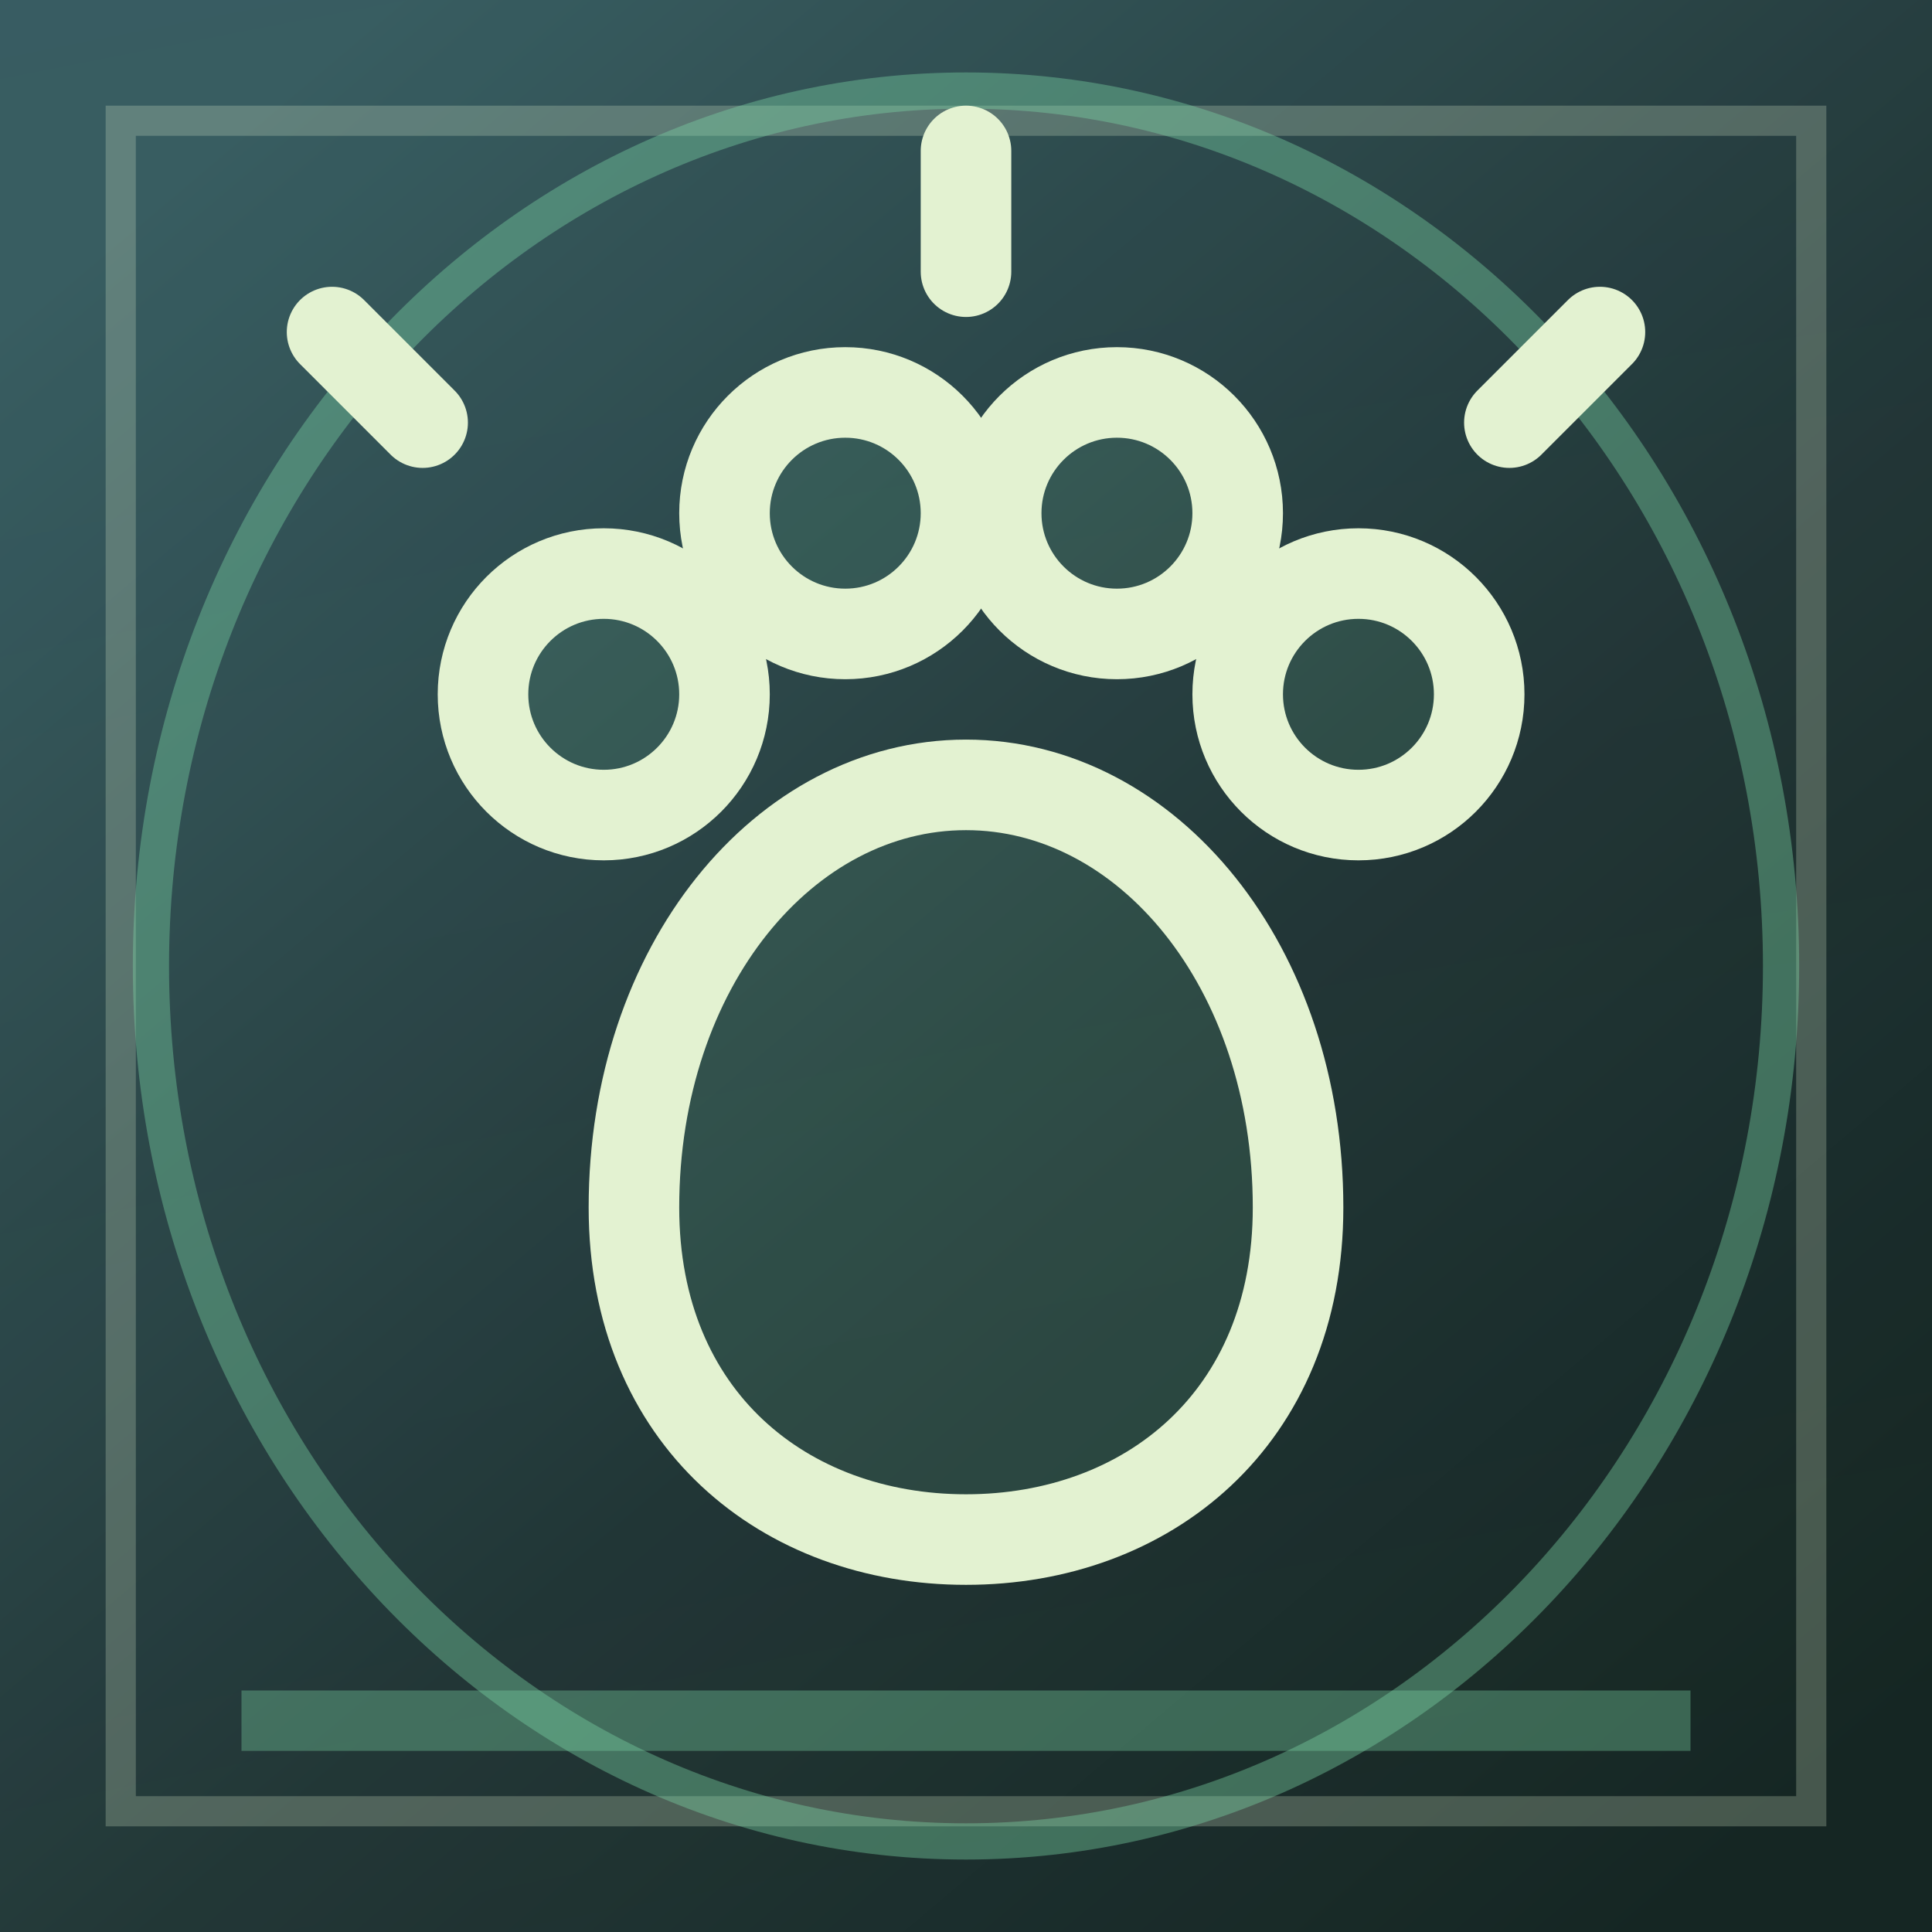
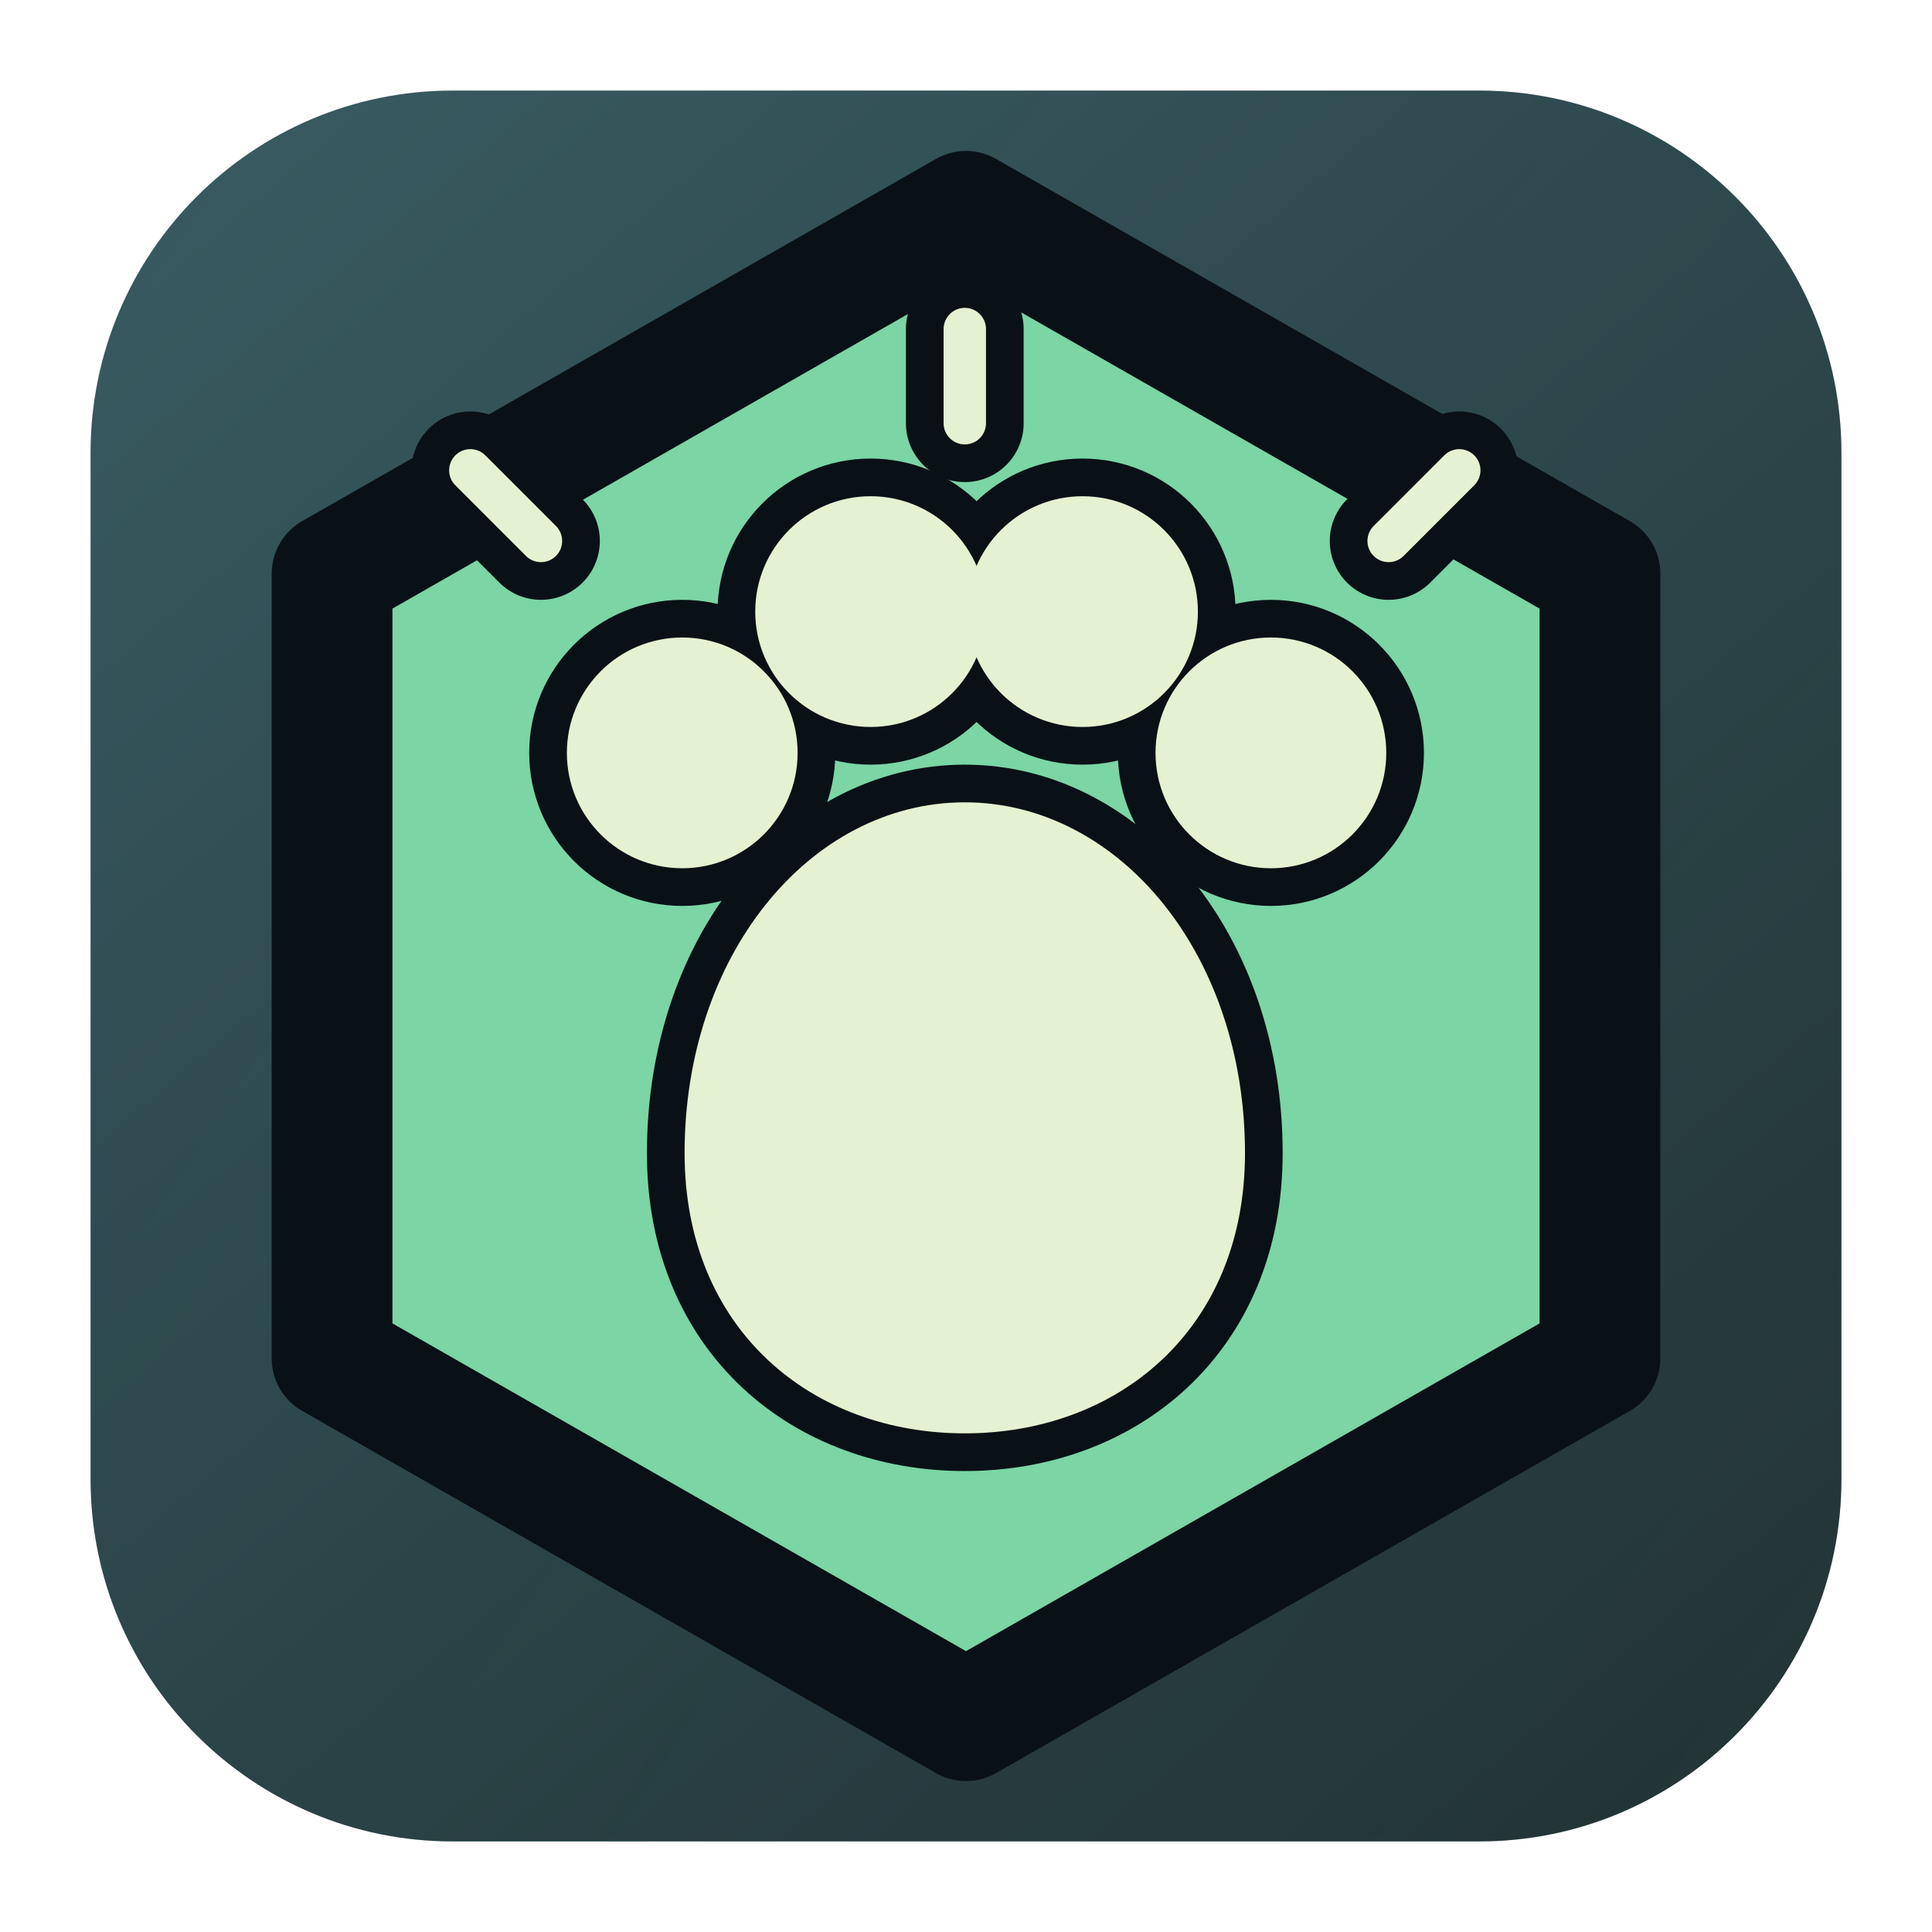
- <svg xmlns="http://www.w3.org/2000/svg" viewBox="0 0 64 64" data-icon-canvas="full" data-icon-kind="talent" data-icon-key="bear-talent-ursine-threat">
+ <svg xmlns="http://www.w3.org/2000/svg" viewBox="0 0 64 64" data-icon-canvas="full" data-icon-style="warrior-block" data-icon-kind="talent" data-icon-key="bear-talent-ursine-threat">
  <defs>
    <linearGradient id="bg" x1="8" y1="4" x2="57" y2="62" gradientUnits="userSpaceOnUse">
      <stop stop-color="#31505a" />
-       <stop offset="0.58" stop-color="#172329" />
-       <stop offset="1" stop-color="#081012" />
+       <stop offset="1" stop-color="#172329" />
    </linearGradient>
    <radialGradient id="glow" cx="0" cy="0" r="1" gradientTransform="translate(23 18) rotate(48) scale(38)">
-       <stop stop-color="#7bd5a5" stop-opacity=".42" />
+       <stop stop-color="#e3f2d1" stop-opacity=".3" />
      <stop offset="1" stop-color="#7bd5a5" stop-opacity="0" />
    </radialGradient>
  </defs>
-   <path fill="url(#bg)" d="M0 0h64v64H0z" />
-   <path fill="url(#glow)" d="M0 0h64v64H0z" />
-   <path d="M4 4h56v56H4z" fill="none" stroke="#e3f2d1" stroke-opacity=".24" />
-   <g fill="none" stroke="#7bd5a5" stroke-opacity=".4" stroke-width="1.2">
-     <ellipse cx="32" cy="32" rx="27" ry="29" />
+   <rect x="3" y="3" width="58" height="58" rx="12" fill="url(#bg)" />
+   <rect x="3" y="3" width="58" height="58" rx="12" fill="url(#glow)" />
+   <g data-icon-layer="core" fill="#7bd5a5" stroke="#091116" stroke-width="4" stroke-linejoin="round">
+     <path d="m32 7 21 12v26L32 57 11 45V19Z" />
  </g>
-   <g fill="#7bd5a5" fill-opacity=".13" stroke="#e3f2d1" stroke-width="3" stroke-linecap="round" stroke-linejoin="round">
+   <g data-icon-layer="symbol-outline" transform="translate(7 7) scale(.78)" fill="#e3f2d1" stroke="#091116" stroke-width="5" stroke-linecap="round" stroke-linejoin="round">
    <path d="M21 40c0-8 5-14 11-14s11 6 11 14c0 7-5 11-11 11s-11-4-11-11Z" />
    <circle cx="20" cy="23" r="4" />
    <circle cx="28" cy="17" r="4" />
    <circle cx="37" cy="17" r="4" />
    <circle cx="45" cy="23" r="4" />
    <path d="M32 9V5m-18 9-3-3m39 3 3-3" />
  </g>
-   <path d="M8 57h48" stroke="#7bd5a5" stroke-opacity=".36" stroke-width="2" />
+   <g data-icon-layer="highlight" transform="translate(7 7) scale(.78)" fill="#e3f2d1" stroke="#e3f2d1" stroke-width="1.8" stroke-linecap="round" stroke-linejoin="round">
+     <path d="M21 40c0-8 5-14 11-14s11 6 11 14c0 7-5 11-11 11s-11-4-11-11Z" />
+     <circle cx="20" cy="23" r="4" />
+     <circle cx="28" cy="17" r="4" />
+     <circle cx="37" cy="17" r="4" />
+     <circle cx="45" cy="23" r="4" />
+     <path d="M32 9V5m-18 9-3-3m39 3 3-3" />
+   </g>
</svg>
